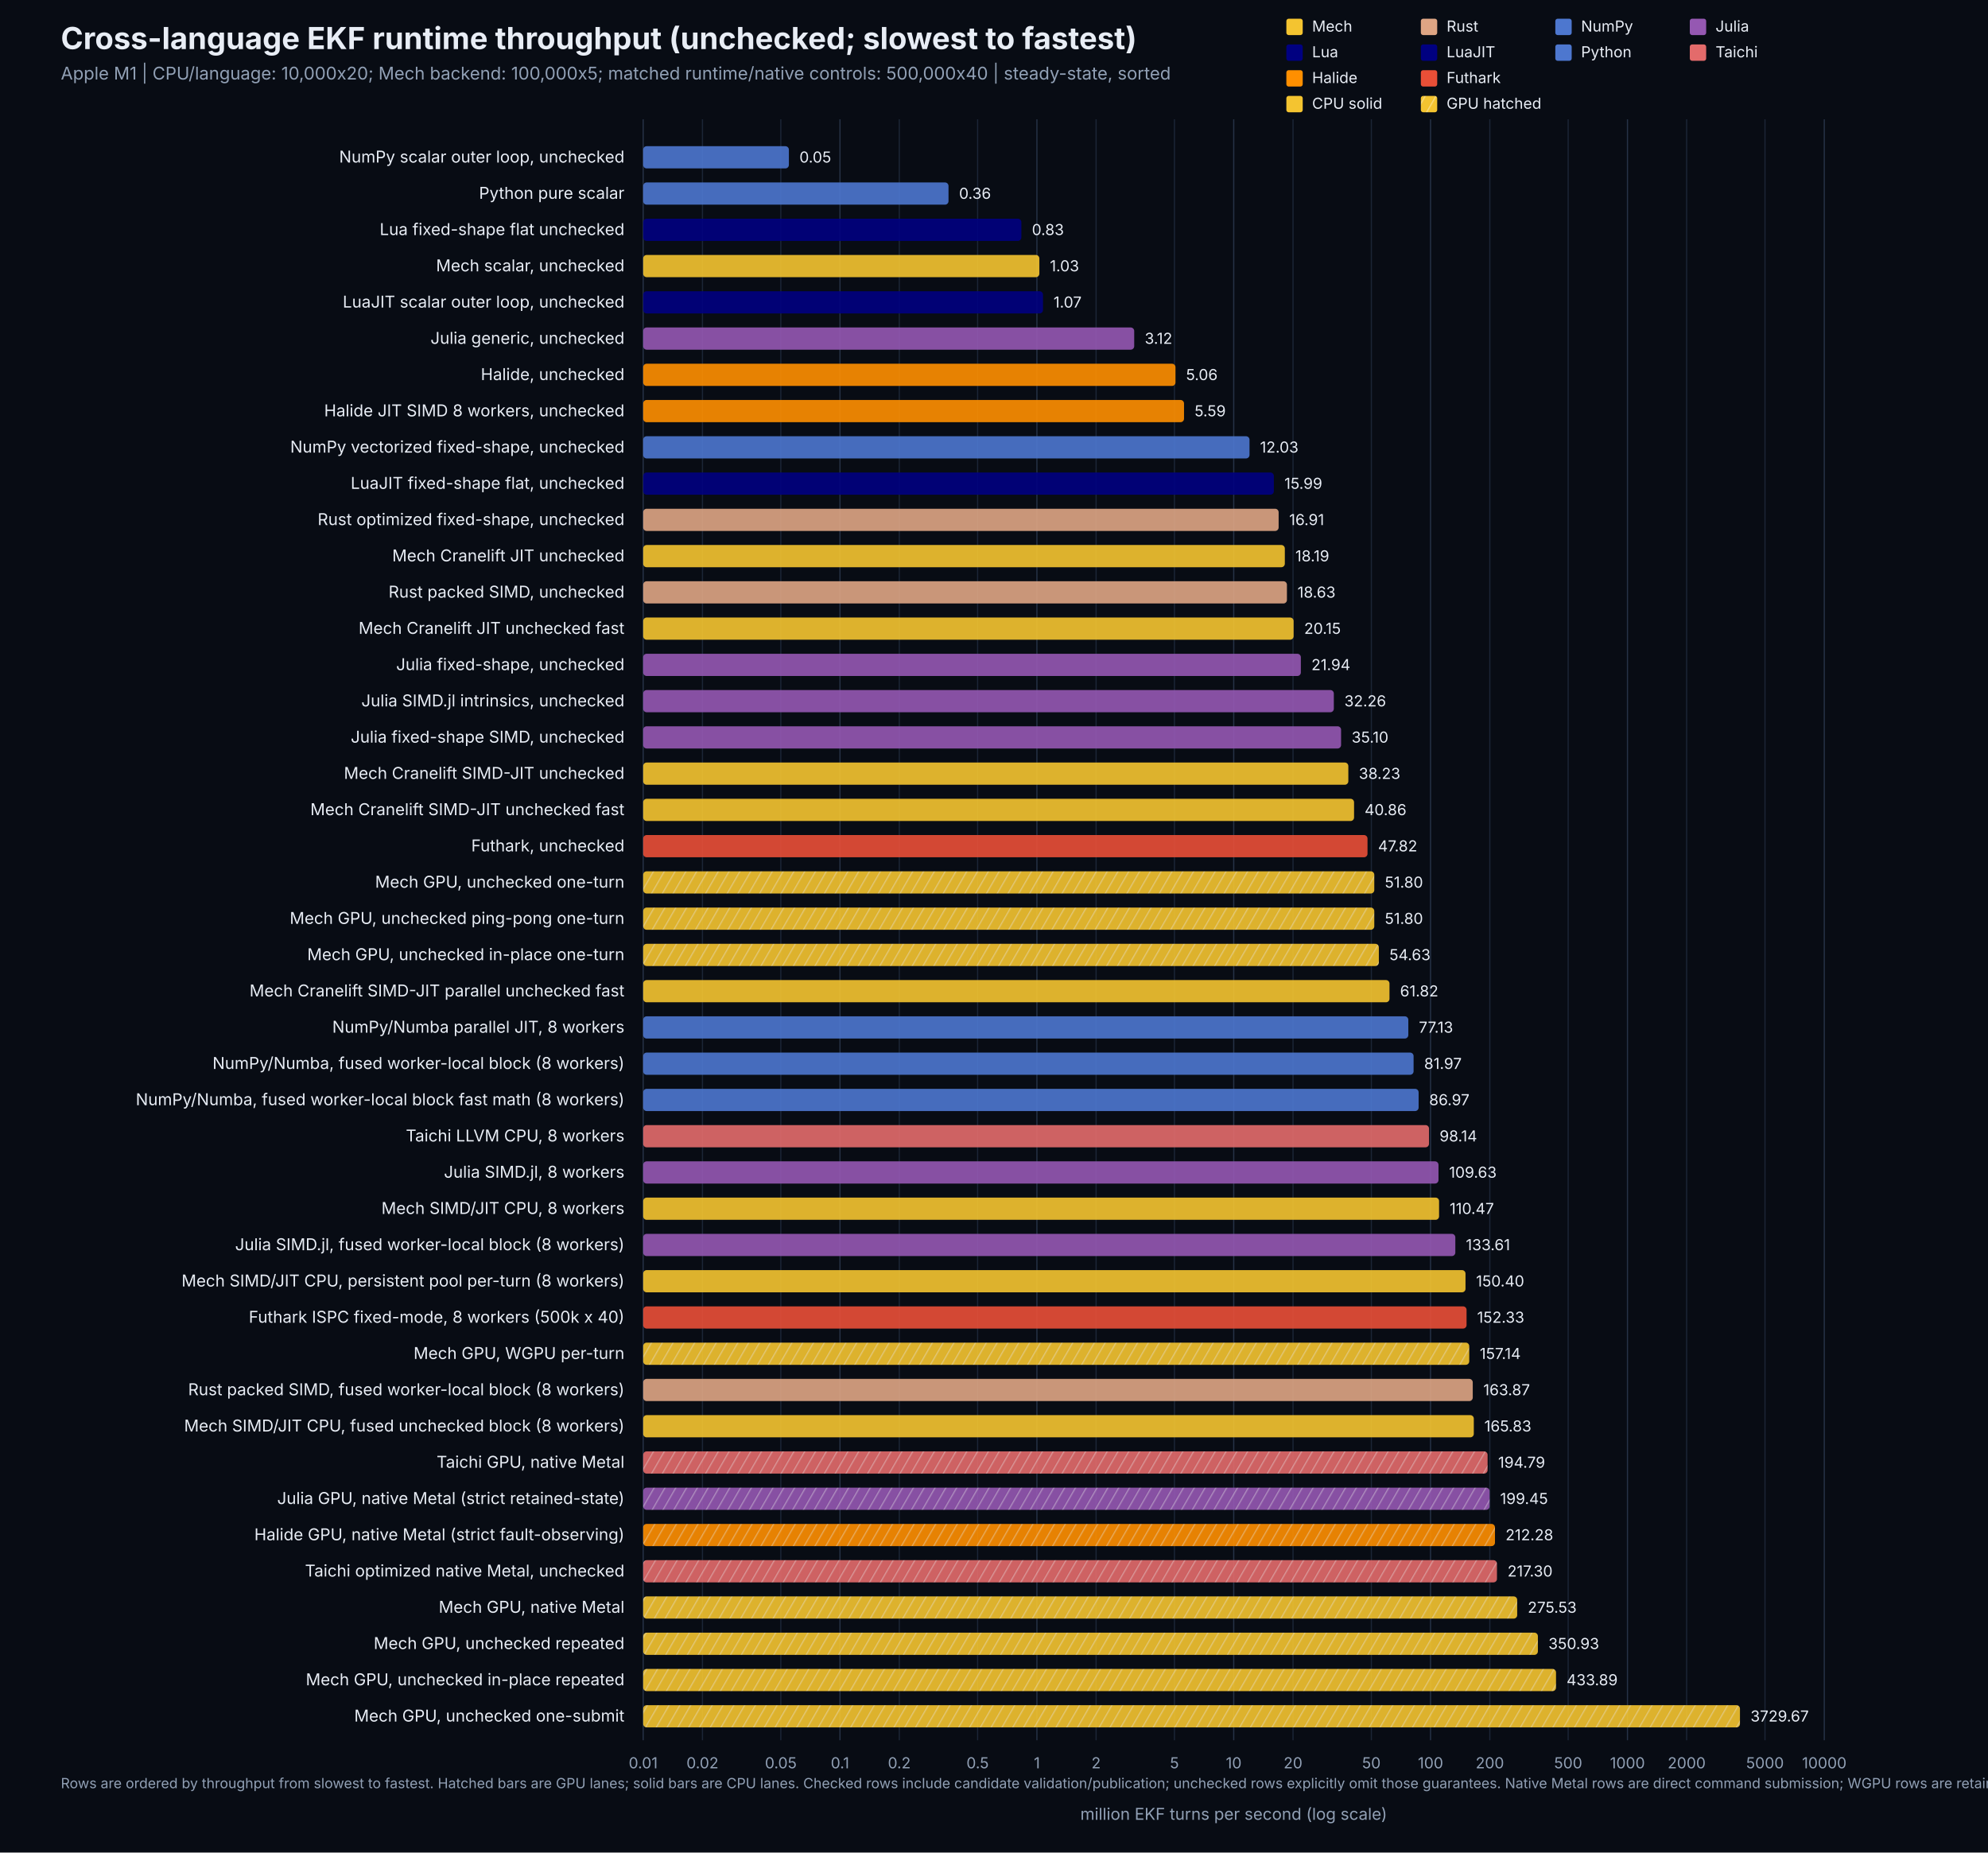
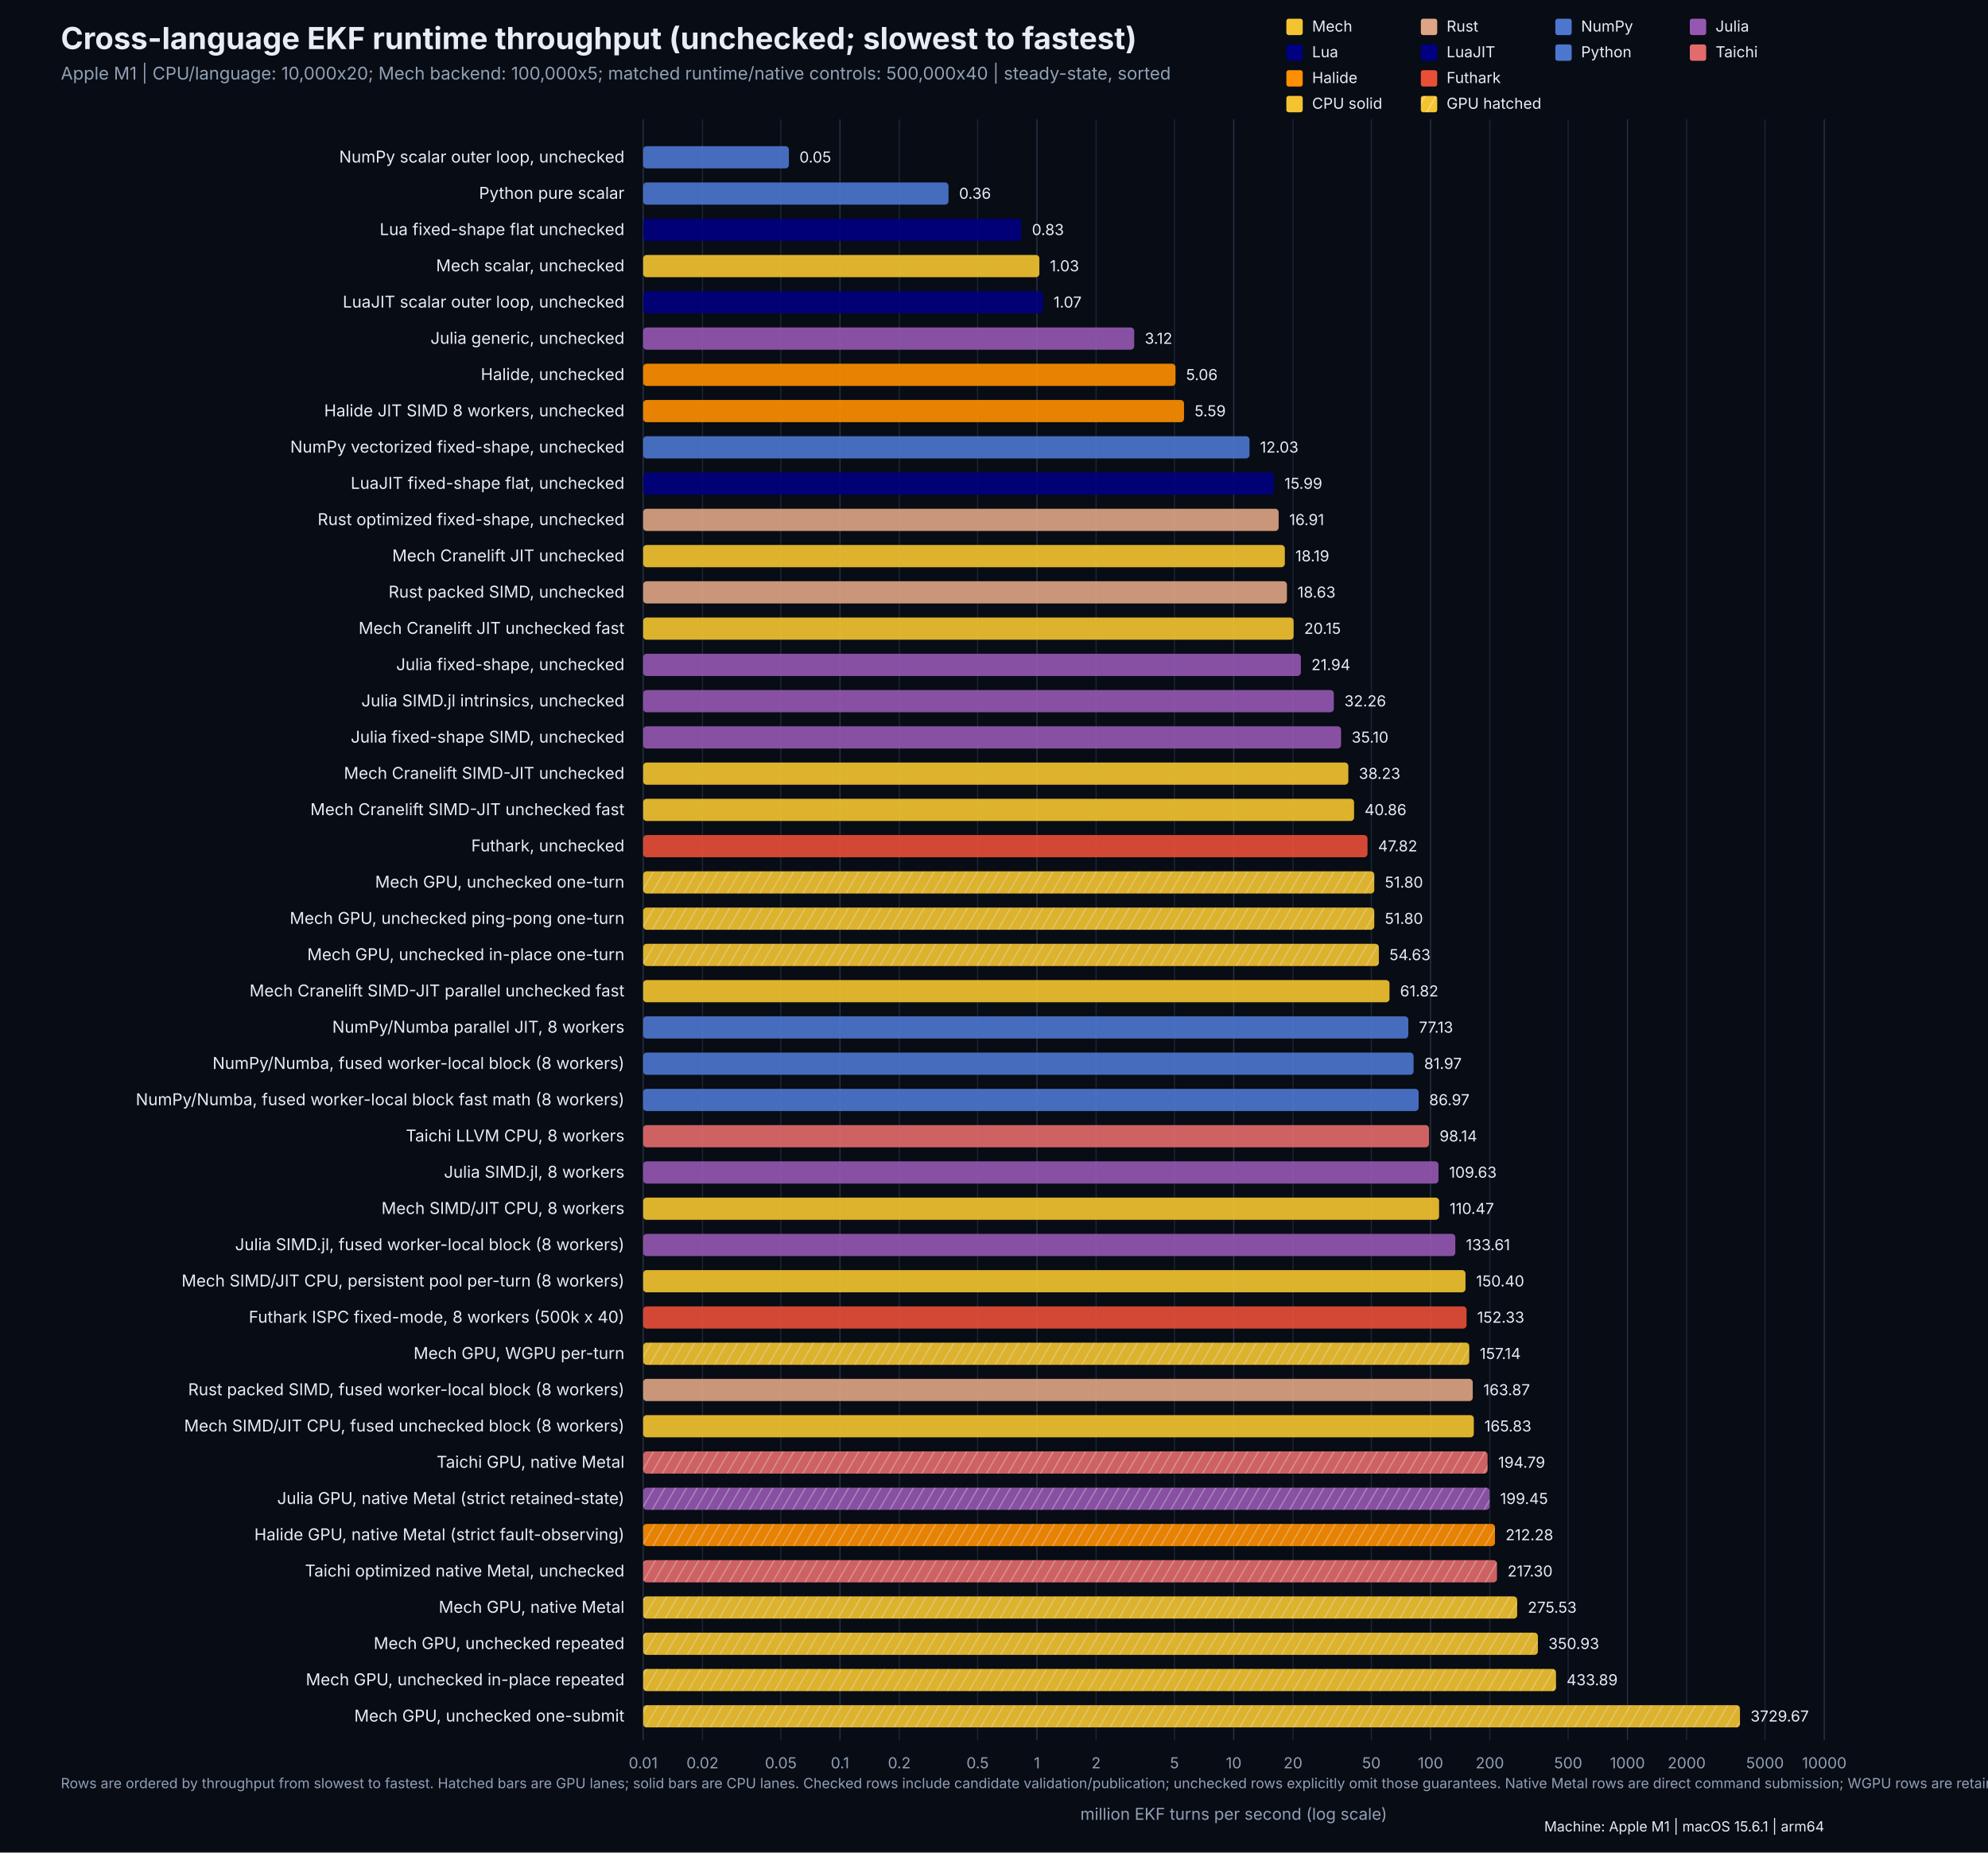
<svg xmlns="http://www.w3.org/2000/svg" width="1700" height="1584" viewBox="0 0 1700 1584">
  <rect width="100%" height="100%" fill="#080c14" />
  <defs>
    <pattern id="gpu-mech" width="8" height="8" patternUnits="userSpaceOnUse" patternTransform="rotate(30)">
      <rect width="8" height="8" fill="#f4c430" />
      <path d="M0 0V8" stroke="#ffffff" stroke-opacity="0.38" stroke-width="2" />
    </pattern>
    <pattern id="gpu-rust" width="8" height="8" patternUnits="userSpaceOnUse" patternTransform="rotate(30)">
      <rect width="8" height="8" fill="#dea584" />
      <path d="M0 0V8" stroke="#ffffff" stroke-opacity="0.38" stroke-width="2" />
    </pattern>
    <pattern id="gpu-numpy" width="8" height="8" patternUnits="userSpaceOnUse" patternTransform="rotate(30)">
      <rect width="8" height="8" fill="#4d77cf" />
      <path d="M0 0V8" stroke="#ffffff" stroke-opacity="0.38" stroke-width="2" />
    </pattern>
    <pattern id="gpu-julia" width="8" height="8" patternUnits="userSpaceOnUse" patternTransform="rotate(30)">
      <rect width="8" height="8" fill="#9558b2" />
      <path d="M0 0V8" stroke="#ffffff" stroke-opacity="0.38" stroke-width="2" />
    </pattern>
    <pattern id="gpu-lua" width="8" height="8" patternUnits="userSpaceOnUse" patternTransform="rotate(30)">
      <rect width="8" height="8" fill="#000080" />
      <path d="M0 0V8" stroke="#ffffff" stroke-opacity="0.38" stroke-width="2" />
    </pattern>
    <pattern id="gpu-luajit" width="8" height="8" patternUnits="userSpaceOnUse" patternTransform="rotate(30)">
      <rect width="8" height="8" fill="#000080" />
      <path d="M0 0V8" stroke="#ffffff" stroke-opacity="0.38" stroke-width="2" />
    </pattern>
    <pattern id="gpu-python" width="8" height="8" patternUnits="userSpaceOnUse" patternTransform="rotate(30)">
      <rect width="8" height="8" fill="#4d77cf" />
      <path d="M0 0V8" stroke="#ffffff" stroke-opacity="0.38" stroke-width="2" />
    </pattern>
    <pattern id="gpu-taichi" width="8" height="8" patternUnits="userSpaceOnUse" patternTransform="rotate(30)">
      <rect width="8" height="8" fill="#e36b6b" />
      <path d="M0 0V8" stroke="#ffffff" stroke-opacity="0.38" stroke-width="2" />
    </pattern>
    <pattern id="gpu-halide" width="8" height="8" patternUnits="userSpaceOnUse" patternTransform="rotate(30)">
      <rect width="8" height="8" fill="#ff8f00" />
      <path d="M0 0V8" stroke="#ffffff" stroke-opacity="0.38" stroke-width="2" />
    </pattern>
    <pattern id="gpu-futhark" width="8" height="8" patternUnits="userSpaceOnUse" patternTransform="rotate(30)">
      <rect width="8" height="8" fill="#e94f37" />
      <path d="M0 0V8" stroke="#ffffff" stroke-opacity="0.38" stroke-width="2" />
    </pattern>
  </defs>
  <style>text{font-family:-apple-system,BlinkMacSystemFont,"Segoe UI",sans-serif;fill:#e8edf5} .muted{fill:#91a0b5} .grid{stroke:#263246;stroke-width:1} .minor-grid{stroke:#1b2536;stroke-width:1} .axis{fill:#91a0b5;font-size:13px} .label{font-size:14px} .value{font-size:13px;font-variant-numeric:tabular-nums}</style>
  <text x="52" y="42" font-size="26" font-weight="700">Cross-language EKF runtime throughput (unchecked; slowest to fastest)</text>
  <text x="52" y="68" class="muted" font-size="15">Apple M1 | CPU/language: 10,000x20; Mech backend: 100,000x5; matched runtime/native controls: 500,000x40 | steady-state, sorted</text>
  <line x1="550.0" y1="102" x2="550.0" y2="1488" class="grid" />
  <text x="550.0" y="1512" text-anchor="middle" class="axis">0.01</text>
  <line x1="600.7" y1="102" x2="600.7" y2="1488" class="minor-grid" />
  <text x="600.7" y="1512" text-anchor="middle" class="axis">0.02</text>
  <line x1="667.7" y1="102" x2="667.7" y2="1488" class="minor-grid" />
  <text x="667.7" y="1512" text-anchor="middle" class="axis">0.05</text>
  <line x1="718.3" y1="102" x2="718.3" y2="1488" class="grid" />
  <text x="718.3" y="1512" text-anchor="middle" class="axis">0.1</text>
  <line x1="769.0" y1="102" x2="769.0" y2="1488" class="minor-grid" />
  <text x="769.0" y="1512" text-anchor="middle" class="axis">0.2</text>
  <line x1="836.0" y1="102" x2="836.0" y2="1488" class="minor-grid" />
  <text x="836.0" y="1512" text-anchor="middle" class="axis">0.5</text>
  <line x1="886.7" y1="102" x2="886.7" y2="1488" class="grid" />
  <text x="886.7" y="1512" text-anchor="middle" class="axis">1</text>
  <line x1="937.3" y1="102" x2="937.3" y2="1488" class="minor-grid" />
  <text x="937.3" y="1512" text-anchor="middle" class="axis">2</text>
  <line x1="1004.3" y1="102" x2="1004.3" y2="1488" class="minor-grid" />
  <text x="1004.3" y="1512" text-anchor="middle" class="axis">5</text>
  <line x1="1055.0" y1="102" x2="1055.0" y2="1488" class="grid" />
  <text x="1055.0" y="1512" text-anchor="middle" class="axis">10</text>
  <line x1="1105.7" y1="102" x2="1105.7" y2="1488" class="minor-grid" />
  <text x="1105.7" y="1512" text-anchor="middle" class="axis">20</text>
  <line x1="1172.7" y1="102" x2="1172.7" y2="1488" class="minor-grid" />
  <text x="1172.7" y="1512" text-anchor="middle" class="axis">50</text>
  <line x1="1223.3" y1="102" x2="1223.3" y2="1488" class="grid" />
  <text x="1223.3" y="1512" text-anchor="middle" class="axis">100</text>
  <line x1="1274.0" y1="102" x2="1274.0" y2="1488" class="minor-grid" />
  <text x="1274.0" y="1512" text-anchor="middle" class="axis">200</text>
  <line x1="1341.0" y1="102" x2="1341.0" y2="1488" class="minor-grid" />
  <text x="1341.0" y="1512" text-anchor="middle" class="axis">500</text>
  <line x1="1391.7" y1="102" x2="1391.7" y2="1488" class="grid" />
  <text x="1391.7" y="1512" text-anchor="middle" class="axis">1000</text>
  <line x1="1442.3" y1="102" x2="1442.3" y2="1488" class="minor-grid" />
  <text x="1442.3" y="1512" text-anchor="middle" class="axis">2000</text>
  <line x1="1509.3" y1="102" x2="1509.3" y2="1488" class="minor-grid" />
  <text x="1509.3" y="1512" text-anchor="middle" class="axis">5000</text>
  <line x1="1560.0" y1="102" x2="1560.0" y2="1488" class="grid" />
  <text x="1560.0" y="1512" text-anchor="middle" class="axis">10000</text>
  <text x="1055.0" y="1556" text-anchor="middle" class="muted" font-size="14">million EKF turns per second (log scale)</text>
  <rect x="1100" y="16" width="14" height="14" rx="2" fill="#f4c430" />
  <text x="1122" y="27" font-size="13">Mech</text>
  <rect x="1215" y="16" width="14" height="14" rx="2" fill="#dea584" />
  <text x="1237" y="27" font-size="13">Rust</text>
  <rect x="1330" y="16" width="14" height="14" rx="2" fill="#4d77cf" />
  <text x="1352" y="27" font-size="13">NumPy</text>
  <rect x="1445" y="16" width="14" height="14" rx="2" fill="#9558b2" />
  <text x="1467" y="27" font-size="13">Julia</text>
  <rect x="1100" y="38" width="14" height="14" rx="2" fill="#000080" />
  <text x="1122" y="49" font-size="13">Lua</text>
  <rect x="1215" y="38" width="14" height="14" rx="2" fill="#000080" />
  <text x="1237" y="49" font-size="13">LuaJIT</text>
  <rect x="1330" y="38" width="14" height="14" rx="2" fill="#4d77cf" />
  <text x="1352" y="49" font-size="13">Python</text>
  <rect x="1445" y="38" width="14" height="14" rx="2" fill="#e36b6b" />
  <text x="1467" y="49" font-size="13">Taichi</text>
  <rect x="1100" y="60" width="14" height="14" rx="2" fill="#ff8f00" />
  <text x="1122" y="71" font-size="13">Halide</text>
  <rect x="1215" y="60" width="14" height="14" rx="2" fill="#e94f37" />
  <text x="1237" y="71" font-size="13">Futhark</text>
  <rect x="1100" y="82" width="14" height="14" rx="2" fill="#f4c430" />
  <text x="1122" y="93" font-size="13">CPU solid</text>
  <rect x="1215" y="82" width="14" height="14" rx="2" fill="url(#gpu-mech)" />
  <text x="1237" y="93" font-size="13">GPU hatched</text>
  <text x="534" y="139" text-anchor="end" class="label">NumPy scalar outer loop, unchecked</text>
  <rect x="550" y="125" width="124.6" height="19" rx="3" fill="#4d77cf" opacity="0.9" />
  <text x="683.6" y="139" class="value">0.05</text>
  <text x="534" y="170" text-anchor="end" class="label">Python pure scalar</text>
  <rect x="550" y="156" width="261.1" height="19" rx="3" fill="#4d77cf" opacity="0.9" />
  <text x="820.1" y="170" class="value">0.36</text>
  <text x="534" y="201" text-anchor="end" class="label">Lua fixed-shape flat unchecked</text>
  <rect x="550" y="187" width="323.4" height="19" rx="3" fill="#000080" opacity="0.9" />
  <text x="882.4" y="201" class="value">0.83</text>
  <text x="534" y="232" text-anchor="end" class="label">Mech scalar, unchecked</text>
  <rect x="550" y="218" width="338.8" height="19" rx="3" fill="#f4c430" opacity="0.9" />
  <text x="897.8" y="232" class="value">1.03</text>
  <text x="534" y="263" text-anchor="end" class="label">LuaJIT scalar outer loop, unchecked</text>
  <rect x="550" y="249" width="341.9" height="19" rx="3" fill="#000080" opacity="0.9" />
  <text x="900.9" y="263" class="value">1.07</text>
  <text x="534" y="294" text-anchor="end" class="label">Julia generic, unchecked</text>
  <rect x="550" y="280" width="419.9" height="19" rx="3" fill="#9558b2" opacity="0.9" />
  <text x="978.9" y="294" class="value">3.12</text>
  <text x="534" y="325" text-anchor="end" class="label">Halide, unchecked</text>
  <rect x="550" y="311" width="455.2" height="19" rx="3" fill="#ff8f00" opacity="0.9" />
  <text x="1014.2" y="325" class="value">5.06</text>
  <text x="534" y="356" text-anchor="end" class="label">Halide JIT SIMD 8 workers, unchecked</text>
  <rect x="550" y="342" width="462.5" height="19" rx="3" fill="#ff8f00" opacity="0.9" />
  <text x="1021.5" y="356" class="value">5.59</text>
  <text x="534" y="387" text-anchor="end" class="label">NumPy vectorized fixed-shape, unchecked</text>
  <rect x="550" y="373" width="518.5" height="19" rx="3" fill="#4d77cf" opacity="0.9" />
  <text x="1077.5" y="387" class="value">12.03</text>
  <text x="534" y="418" text-anchor="end" class="label">LuaJIT fixed-shape flat, unchecked</text>
  <rect x="550" y="404" width="539.3" height="19" rx="3" fill="#000080" opacity="0.9" />
  <text x="1098.3" y="418" class="value">15.99</text>
  <text x="534" y="449" text-anchor="end" class="label">Rust optimized fixed-shape, unchecked</text>
  <rect x="550" y="435" width="543.4" height="19" rx="3" fill="#dea584" opacity="0.9" />
  <text x="1102.4" y="449" class="value">16.91</text>
  <text x="534" y="480" text-anchor="end" class="label">Mech Cranelift JIT unchecked</text>
  <rect x="550" y="466" width="548.7" height="19" rx="3" fill="#f4c430" opacity="0.9" />
  <text x="1107.7" y="480" class="value">18.19</text>
  <text x="534" y="511" text-anchor="end" class="label">Rust packed SIMD, unchecked</text>
  <rect x="550" y="497" width="550.5" height="19" rx="3" fill="#dea584" opacity="0.9" />
  <text x="1109.5" y="511" class="value">18.63</text>
  <text x="534" y="542" text-anchor="end" class="label">Mech Cranelift JIT unchecked fast</text>
  <rect x="550" y="528" width="556.2" height="19" rx="3" fill="#f4c430" opacity="0.9" />
  <text x="1115.2" y="542" class="value">20.15</text>
  <text x="534" y="573" text-anchor="end" class="label">Julia fixed-shape, unchecked</text>
  <rect x="550" y="559" width="562.4" height="19" rx="3" fill="#9558b2" opacity="0.9" />
  <text x="1121.4" y="573" class="value">21.94</text>
  <text x="534" y="604" text-anchor="end" class="label">Julia SIMD.jl intrinsics, unchecked</text>
  <rect x="550" y="590" width="590.6" height="19" rx="3" fill="#9558b2" opacity="0.9" />
  <text x="1149.6" y="604" class="value">32.26</text>
  <text x="534" y="635" text-anchor="end" class="label">Julia fixed-shape SIMD, unchecked</text>
  <rect x="550" y="621" width="596.8" height="19" rx="3" fill="#9558b2" opacity="0.9" />
  <text x="1155.8" y="635" class="value">35.10</text>
  <text x="534" y="666" text-anchor="end" class="label">Mech Cranelift SIMD-JIT unchecked</text>
  <rect x="550" y="652" width="603.0" height="19" rx="3" fill="#f4c430" opacity="0.9" />
  <text x="1162.0" y="666" class="value">38.23</text>
  <text x="534" y="697" text-anchor="end" class="label">Mech Cranelift SIMD-JIT unchecked fast</text>
  <rect x="550" y="683" width="607.9" height="19" rx="3" fill="#f4c430" opacity="0.9" />
  <text x="1166.9" y="697" class="value">40.86</text>
  <text x="534" y="728" text-anchor="end" class="label">Futhark, unchecked</text>
  <rect x="550" y="714" width="619.4" height="19" rx="3" fill="#e94f37" opacity="0.9" />
  <text x="1178.4" y="728" class="value">47.82</text>
  <text x="534" y="759" text-anchor="end" class="label">Mech GPU, unchecked one-turn</text>
  <rect x="550" y="745" width="625.2" height="19" rx="3" fill="url(#gpu-mech)" opacity="0.9" />
  <text x="1184.2" y="759" class="value">51.80</text>
  <text x="534" y="790" text-anchor="end" class="label">Mech GPU, unchecked ping-pong one-turn</text>
  <rect x="550" y="776" width="625.2" height="19" rx="3" fill="url(#gpu-mech)" opacity="0.9" />
  <text x="1184.2" y="790" class="value">51.80</text>
  <text x="534" y="821" text-anchor="end" class="label">Mech GPU, unchecked in-place one-turn</text>
  <rect x="550" y="807" width="629.1" height="19" rx="3" fill="url(#gpu-mech)" opacity="0.9" />
  <text x="1188.1" y="821" class="value">54.63</text>
  <text x="534" y="852" text-anchor="end" class="label">Mech Cranelift SIMD-JIT parallel unchecked fast</text>
  <rect x="550" y="838" width="638.2" height="19" rx="3" fill="#f4c430" opacity="0.9" />
  <text x="1197.2" y="852" class="value">61.82</text>
  <text x="534" y="883" text-anchor="end" class="label">NumPy/Numba parallel JIT, 8 workers</text>
  <rect x="550" y="869" width="654.3" height="19" rx="3" fill="#4d77cf" opacity="0.9" />
  <text x="1213.3" y="883" class="value">77.13</text>
  <text x="534" y="914" text-anchor="end" class="label">NumPy/Numba, fused worker-local block (8 workers)</text>
  <rect x="550" y="900" width="658.8" height="19" rx="3" fill="#4d77cf" opacity="0.9" />
  <text x="1217.8" y="914" class="value">81.97</text>
  <text x="534" y="945" text-anchor="end" class="label">NumPy/Numba, fused worker-local block fast math (8 workers)</text>
  <rect x="550" y="931" width="663.1" height="19" rx="3" fill="#4d77cf" opacity="0.9" />
  <text x="1222.1" y="945" class="value">86.97</text>
  <text x="534" y="976" text-anchor="end" class="label">Taichi LLVM CPU, 8 workers</text>
  <rect x="550" y="962" width="672.0" height="19" rx="3" fill="#e36b6b" opacity="0.9" />
  <text x="1231.0" y="976" class="value">98.14</text>
  <text x="534" y="1007" text-anchor="end" class="label">Julia SIMD.jl, 8 workers</text>
  <rect x="550" y="993" width="680.1" height="19" rx="3" fill="#9558b2" opacity="0.9" />
  <text x="1239.1" y="1007" class="value">109.63</text>
  <text x="534" y="1038" text-anchor="end" class="label">Mech SIMD/JIT CPU, 8 workers</text>
  <rect x="550" y="1024" width="680.6" height="19" rx="3" fill="#f4c430" opacity="0.9" />
  <text x="1239.6" y="1038" class="value">110.47</text>
  <text x="534" y="1069" text-anchor="end" class="label">Julia SIMD.jl, fused worker-local block (8 workers)</text>
  <rect x="550" y="1055" width="694.5" height="19" rx="3" fill="#9558b2" opacity="0.9" />
  <text x="1253.5" y="1069" class="value">133.61</text>
  <text x="534" y="1100" text-anchor="end" class="label">Mech SIMD/JIT CPU, persistent pool per-turn (8 workers)</text>
  <rect x="550" y="1086" width="703.2" height="19" rx="3" fill="#f4c430" opacity="0.9" />
  <text x="1262.2" y="1100" class="value">150.40</text>
  <text x="534" y="1131" text-anchor="end" class="label">Futhark ISPC fixed-mode, 8 workers (500k x 40)</text>
  <rect x="550" y="1117" width="704.1" height="19" rx="3" fill="#e94f37" opacity="0.9" />
  <text x="1263.1" y="1131" class="value">152.33</text>
  <text x="534" y="1162" text-anchor="end" class="label">Mech GPU, WGPU per-turn</text>
  <rect x="550" y="1148" width="706.4" height="19" rx="3" fill="url(#gpu-mech)" opacity="0.9" />
  <text x="1265.4" y="1162" class="value">157.14</text>
  <text x="534" y="1193" text-anchor="end" class="label">Rust packed SIMD, fused worker-local block (8 workers)</text>
  <rect x="550" y="1179" width="709.4" height="19" rx="3" fill="#dea584" opacity="0.9" />
  <text x="1268.4" y="1193" class="value">163.87</text>
  <text x="534" y="1224" text-anchor="end" class="label">Mech SIMD/JIT CPU, fused unchecked block (8 workers)</text>
  <rect x="550" y="1210" width="710.3" height="19" rx="3" fill="#f4c430" opacity="0.9" />
  <text x="1269.3" y="1224" class="value">165.83</text>
  <text x="534" y="1255" text-anchor="end" class="label">Taichi GPU, native Metal</text>
  <rect x="550" y="1241" width="722.1" height="19" rx="3" fill="url(#gpu-taichi)" opacity="0.9" />
  <text x="1281.1" y="1255" class="value">194.79</text>
  <text x="534" y="1286" text-anchor="end" class="label">Julia GPU, native Metal (strict retained-state)</text>
  <rect x="550" y="1272" width="723.8" height="19" rx="3" fill="url(#gpu-julia)" opacity="0.9" />
  <text x="1282.8" y="1286" class="value">199.45</text>
  <text x="534" y="1317" text-anchor="end" class="label">Halide GPU, native Metal (strict fault-observing)</text>
  <rect x="550" y="1303" width="728.4" height="19" rx="3" fill="url(#gpu-halide)" opacity="0.9" />
  <text x="1287.4" y="1317" class="value">212.28</text>
  <text x="534" y="1348" text-anchor="end" class="label">Taichi optimized native Metal, unchecked</text>
  <rect x="550" y="1334" width="730.1" height="19" rx="3" fill="url(#gpu-taichi)" opacity="0.9" />
  <text x="1289.1" y="1348" class="value">217.30</text>
  <text x="534" y="1379" text-anchor="end" class="label">Mech GPU, native Metal</text>
  <rect x="550" y="1365" width="747.4" height="19" rx="3" fill="url(#gpu-mech)" opacity="0.9" />
  <text x="1306.4" y="1379" class="value">275.53</text>
  <text x="534" y="1410" text-anchor="end" class="label">Mech GPU, unchecked repeated</text>
  <rect x="550" y="1396" width="765.1" height="19" rx="3" fill="url(#gpu-mech)" opacity="0.9" />
  <text x="1324.1" y="1410" class="value">350.93</text>
  <text x="534" y="1441" text-anchor="end" class="label">Mech GPU, unchecked in-place repeated</text>
  <rect x="550" y="1427" width="780.6" height="19" rx="3" fill="url(#gpu-mech)" opacity="0.9" />
  <text x="1339.6" y="1441" class="value">433.89</text>
  <text x="534" y="1472" text-anchor="end" class="label">Mech GPU, unchecked one-submit</text>
  <rect x="550" y="1458" width="937.9" height="19" rx="3" fill="url(#gpu-mech)" opacity="0.9" />
  <text x="1496.9" y="1472" class="value">3729.67</text>
  <text x="52" y="1529" class="muted" font-size="12">Rows are ordered by throughput from slowest to fastest. Hatched bars are GPU lanes; solid bars are CPU lanes. Checked rows include candidate validation/publication; unchecked rows explicitly omit those guarantees. Native Metal rows are direct command submission; WGPU rows are retained as a portable transport control. Compilation, allocation, warmup, and final readback are excluded from the timed region.</text>
+   <text x="1560" y="1566" text-anchor="end" fill="#91a0b5" font-size="12">Machine: Apple M1 | macOS 15.6.1 | arm64</text>
</svg>
